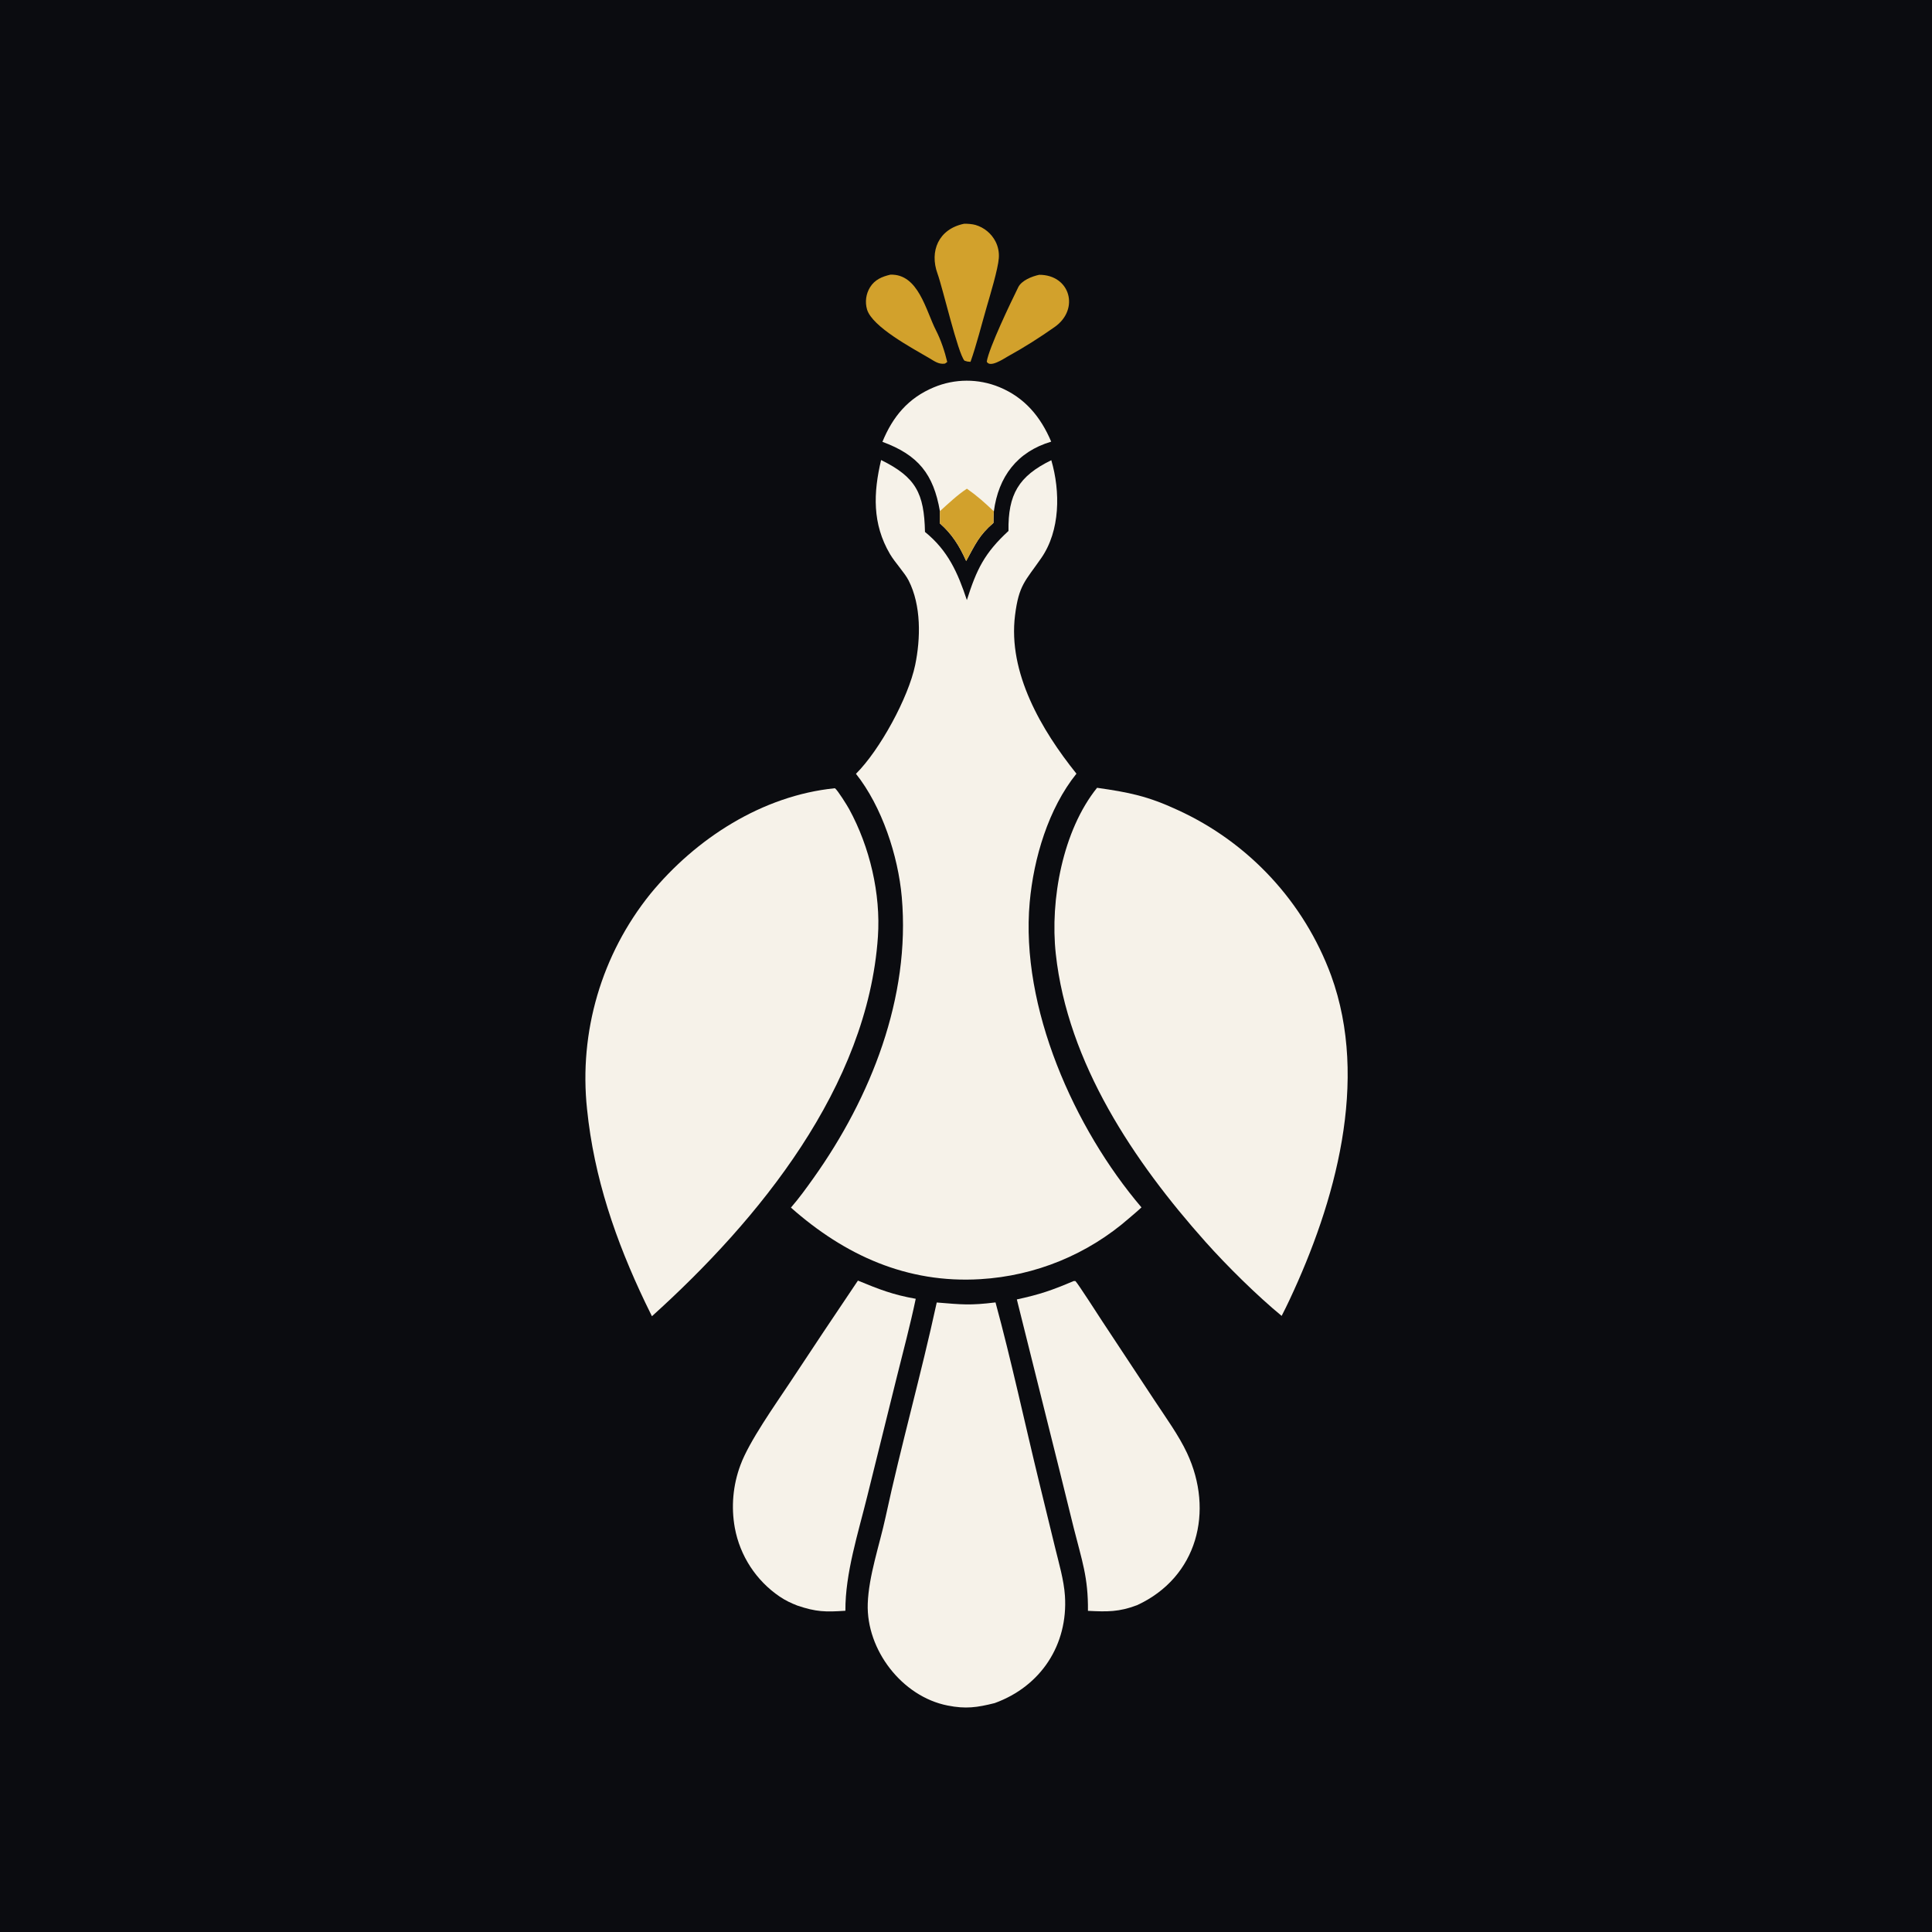
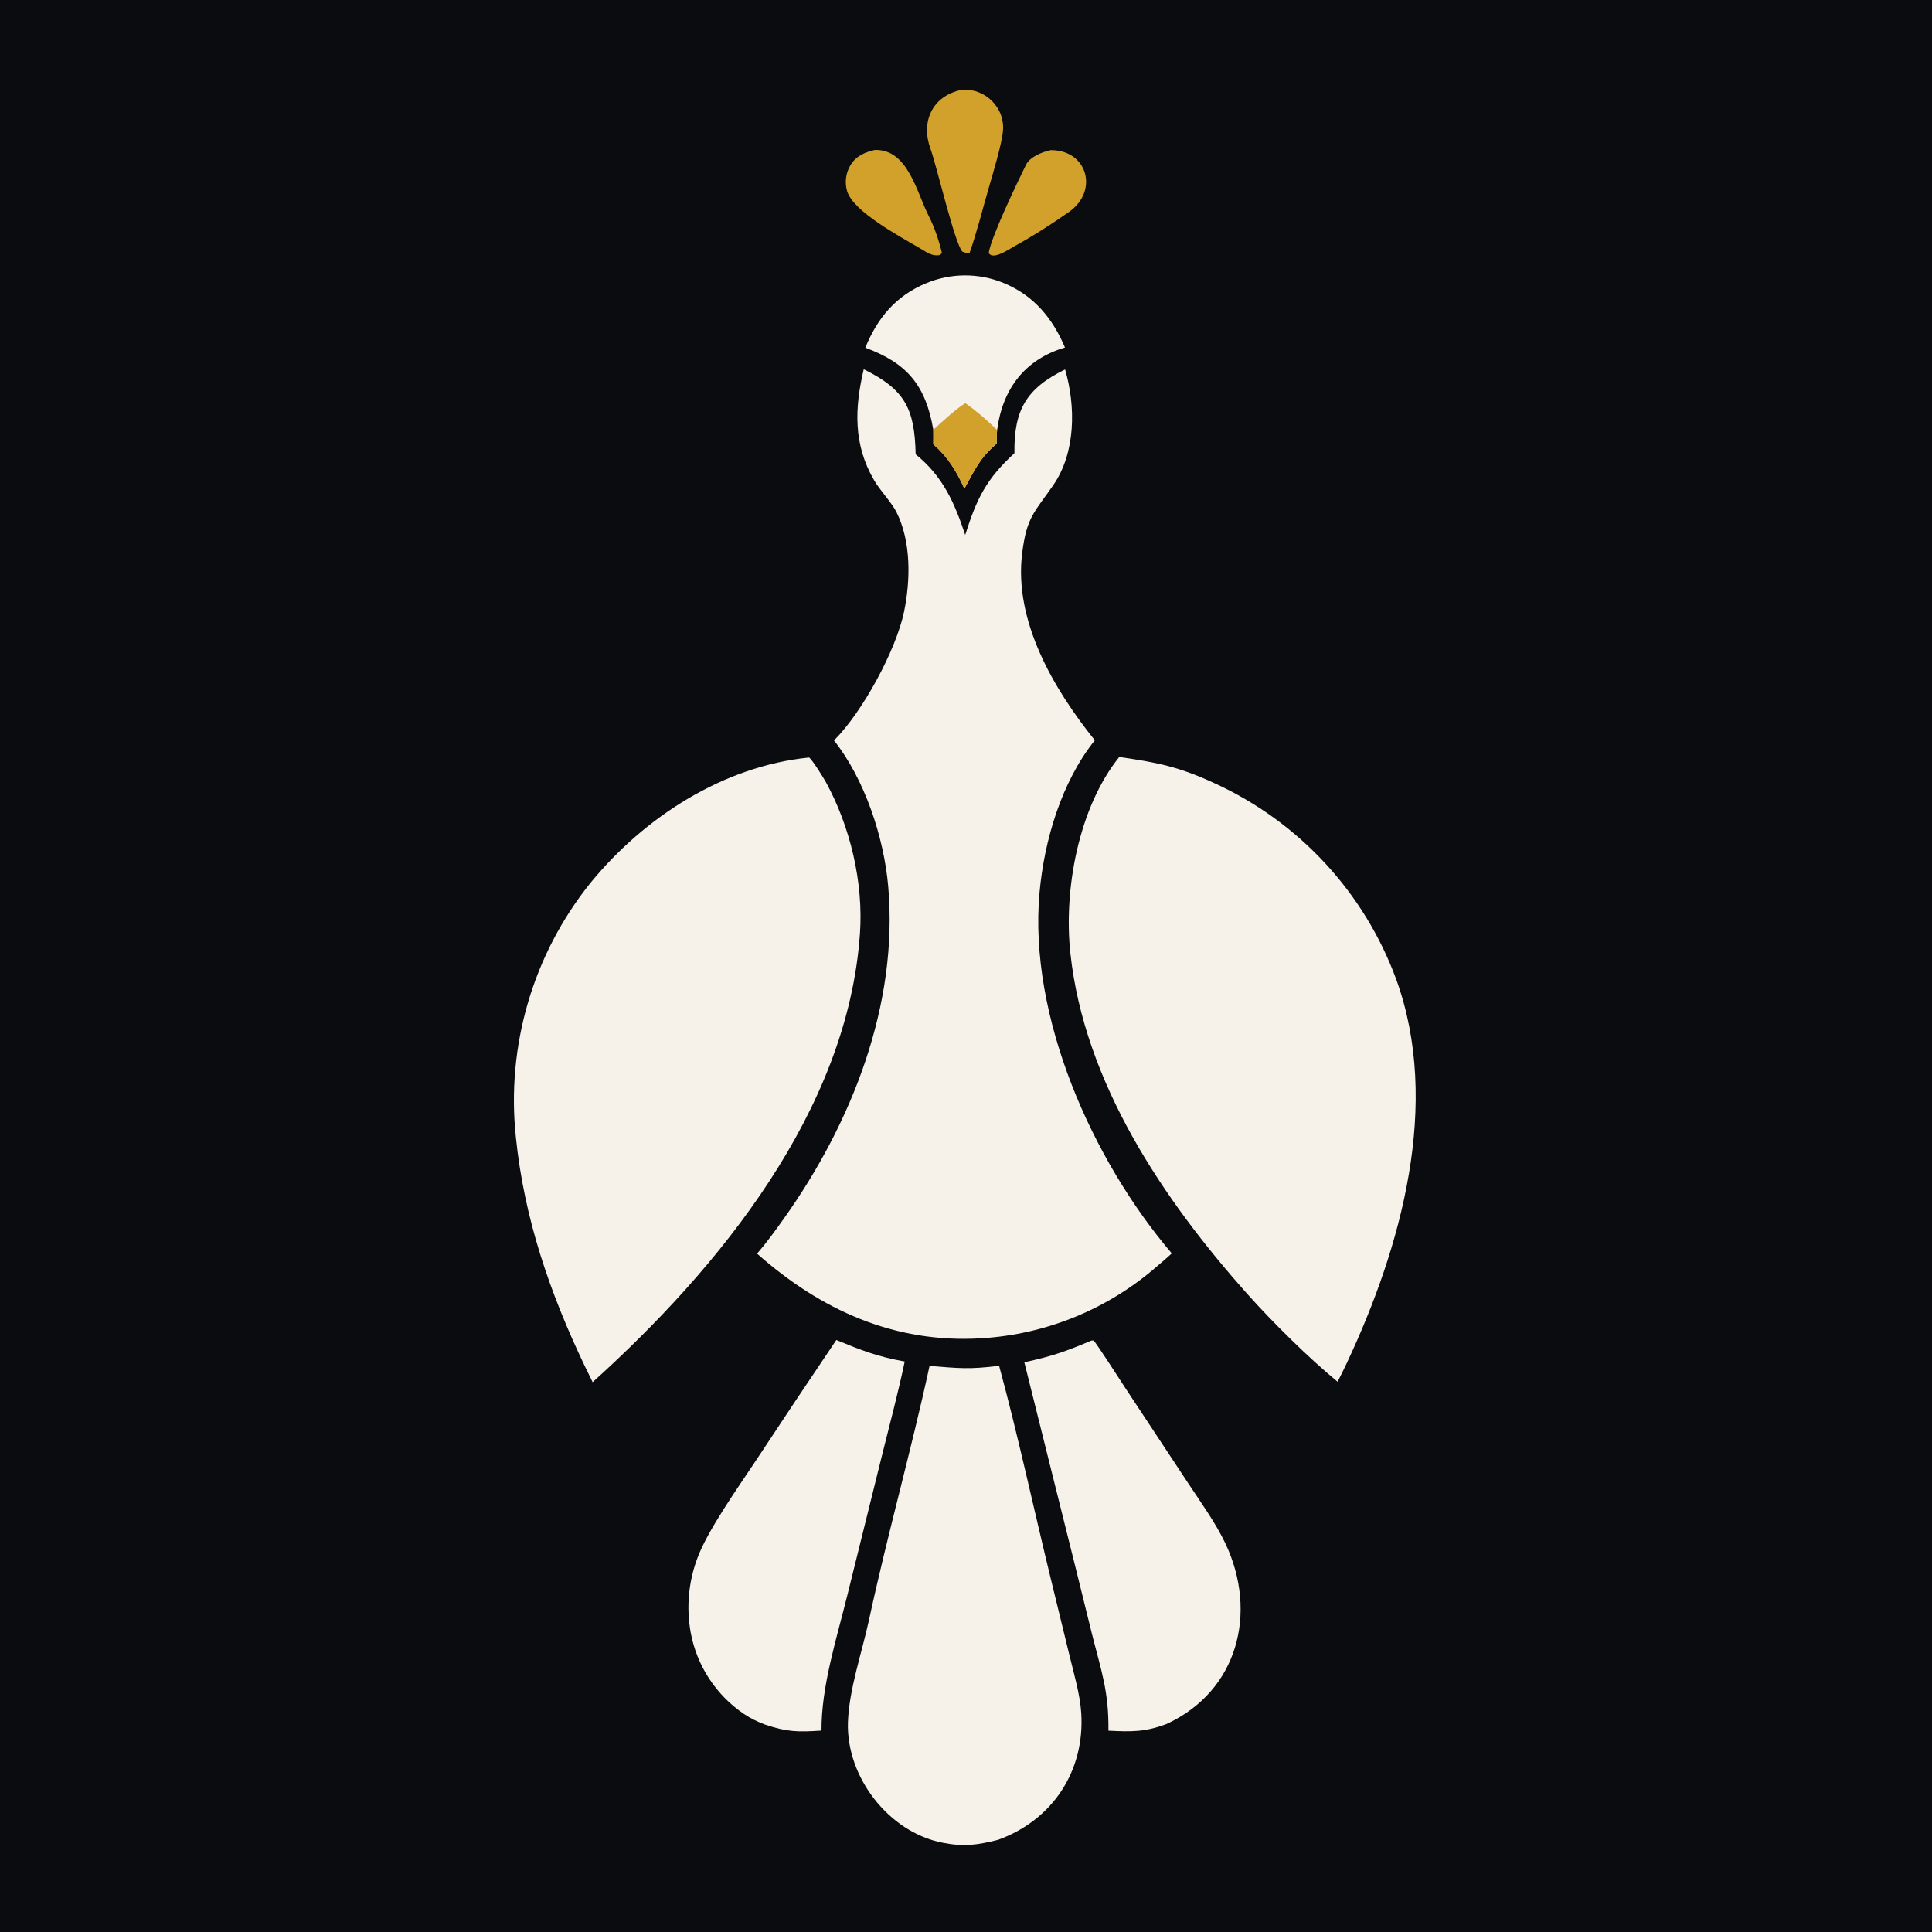
- <svg xmlns="http://www.w3.org/2000/svg" width="1254" height="1254" viewBox="0 0 1254 1254">
+ <svg xmlns="http://www.w3.org/2000/svg" width="1254" height="1254" viewBox="98 96 1060 1060">
  <path fill="#0B0C10" d="M0 0h1254v1254H0z" />
  <path fill="#F6F2E9" d="M654.574 344.628c-.357-23.707 6.578-35.569 27.796-45.926 5.943 20.364 5.814 45.715-6.499 63.491-10.452 15.088-14.547 17.369-17.04 37.167-4.7 37.332 17.163 74.529 39.854 102.81-18.216 22.689-27.756 54.81-30.343 83.519-6.139 68.122 28.896 146.738 72.548 197.983-2.341 2.246-5.475 4.826-7.982 6.994a161.1 161.1 0 0 1-96.554 39.596c-47.658 2.901-88.087-15.553-122.987-46.443 5.331-6.153 10.042-12.689 14.759-19.321 37.131-52.215 62.895-117.193 57.197-182.161-2.361-26.916-12.911-58.87-29.746-80.088 15.528-15.449 34.051-49.449 38.441-70.636 3.556-17.163 3.996-38.619-4.259-54.83-2.583-5.072-8.872-11.667-12.103-17.164-11.579-19.697-10.792-39.766-5.76-61.025 22.602 11.133 27.947 21.591 28.48 46.667 14.955 12.094 21.308 26.508 27.185 44.232 6.328-19.962 11.446-30.522 27.013-44.865" />
  <path fill="#F6F2E9" d="M712.072 511.334c20.654 2.936 32.844 5.361 52.373 14.431a190.53 190.53 0 0 1 99.552 107.416c24.857 68.338 2.676 147.364-27.002 210.524-1.564 3.454-3.41 6.993-5.119 10.399-16.059-13.195-35.642-32.596-49.435-48.059-46.404-52.025-89.457-116.018-97.169-186.97-3.806-35.018 4.516-80.047 26.8-107.741" />
  <path fill="#F6F2E9" d="M541.919 511.614c1.84 1.316 8.053 11.382 9.266 13.604 13.35 24.47 20.544 54.896 18.642 82.796-6.637 97.382-77.324 183.768-146.679 246.313l-4.311-8.816c-19.191-40.169-33.266-81.076-37.804-125.587a190.55 190.55 0 0 1 41.028-139.644c29.585-36.09 72.795-63.925 119.858-68.666" />
  <path fill="#F6F2E9" d="M608.008 845.405c16.369 1.333 21.633 1.983 38.149-.052 10.182 37.349 19.095 78.822 28.351 116.821l10.348 42.426c2.42 9.94 5.692 21 6.36 31.16 2.092 31.84-15.695 58.85-45.624 69.67-11.395 2.86-18.741 3.92-30.542 1.57-29.559-5.82-52.814-36.12-51.824-66.07.597-18.04 7.684-38.22 11.563-56.198 10.057-46.598 23.123-92.758 33.219-139.327" />
  <path fill="#F6F2E9" d="M556.851 831.201c13.798 5.668 22.612 9.167 37.526 11.801-3.455 16.52-8.252 34.632-12.384 51.176l-19.018 76.719c-5.924 24.071-14.413 50.293-14.252 74.593-13.03.88-18.983.77-31.171-3.36-4.336-1.69-7.549-3.21-11.46-5.81a69.1 69.1 0 0 1-29.143-44.633 77.13 77.13 0 0 1 3.647-40.747c5.569-15.255 22.557-39.136 32.062-53.49a7554 7554 0 0 1 44.193-66.249" />
  <path fill="#F6F2E9" d="m696.855 831.493 1.166.005c1.631 1.559 15.207 22.748 17.525 26.256l34.085 51.613c6.978 10.603 15.459 22.275 20.823 33.723 17.675 37.723 6.814 80.65-32.368 98.76-11.791 4.48-19.379 4.33-31.937 3.7.233-21.72-3.936-32.78-9.191-53.671l-9.157-37.061-27.8-111.398c15.001-3.245 22.799-5.955 36.854-11.927" />
  <path fill="#F6F2E9" d="M572.753 286.776c6.682-16.33 16.72-28.443 33.37-35.377a55.45 55.45 0 0 1 42.533-.129c16.475 6.803 26.811 19.255 33.643 35.392-22.104 6.557-34.242 22.743-37.222 45.244-.23 2.232-.202 5.184-.253 7.486-9.397 8.109-11.697 13.82-17.714 24.737-4.265-9.584-9.131-17.46-17.049-24.387.088-2.531.012-5.399.005-7.96-4.161-24.115-14.14-36.48-37.313-45.006" />
  <path fill="#D2A12C" d="M610.066 331.782c5.485-4.946 11.385-10.579 17.524-14.589 6.695 4.698 11.55 9.055 17.487 14.713-.23 2.232-.202 5.184-.253 7.486-9.397 8.109-11.697 13.82-17.714 24.737-4.265-9.584-9.131-17.46-17.049-24.387.088-2.531.012-5.399.005-7.96" />
  <path fill="#D2A12C" d="M625.719 145.242c2.124-.091 5.398.174 7.416.754a21.43 21.43 0 0 1 13.04 10.786 20.3 20.3 0 0 1 2.121 10.799c-.523 7.1-5.643 24-7.85 31.6-3.209 11.049-6.722 25.058-10.517 35.672-2.009-.123-2.001-.111-3.904-.751-4.228-4.511-14.081-47.056-17.524-56.51-5.301-14.552.676-28.941 17.218-32.35" />
  <path fill="#D2A12C" d="M674.504 178.364c20.081-.086 26.472 22.326 10.044 33.881-9.913 6.972-19.731 13.213-30.357 19.067-2.782 1.57-11.66 7.642-13.722 3.429 1.407-8.96 15.594-38.463 20.447-48.322 2.131-4.331 8.716-7.007 13.588-8.055" />
  <path fill="#D2A12C" d="M577.915 178.276c18.223-.623 22.987 23.245 29.62 36.178 3.148 6.137 5.709 13.78 7.289 20.499L613.366 236c-4.16.658-6.864-1.622-10.609-3.765-10.755-6.359-36.629-20.077-39.997-31.394a17.92 17.92 0 0 1 1.934-14.344c3.071-4.986 7.806-6.949 13.221-8.221" />
</svg>
